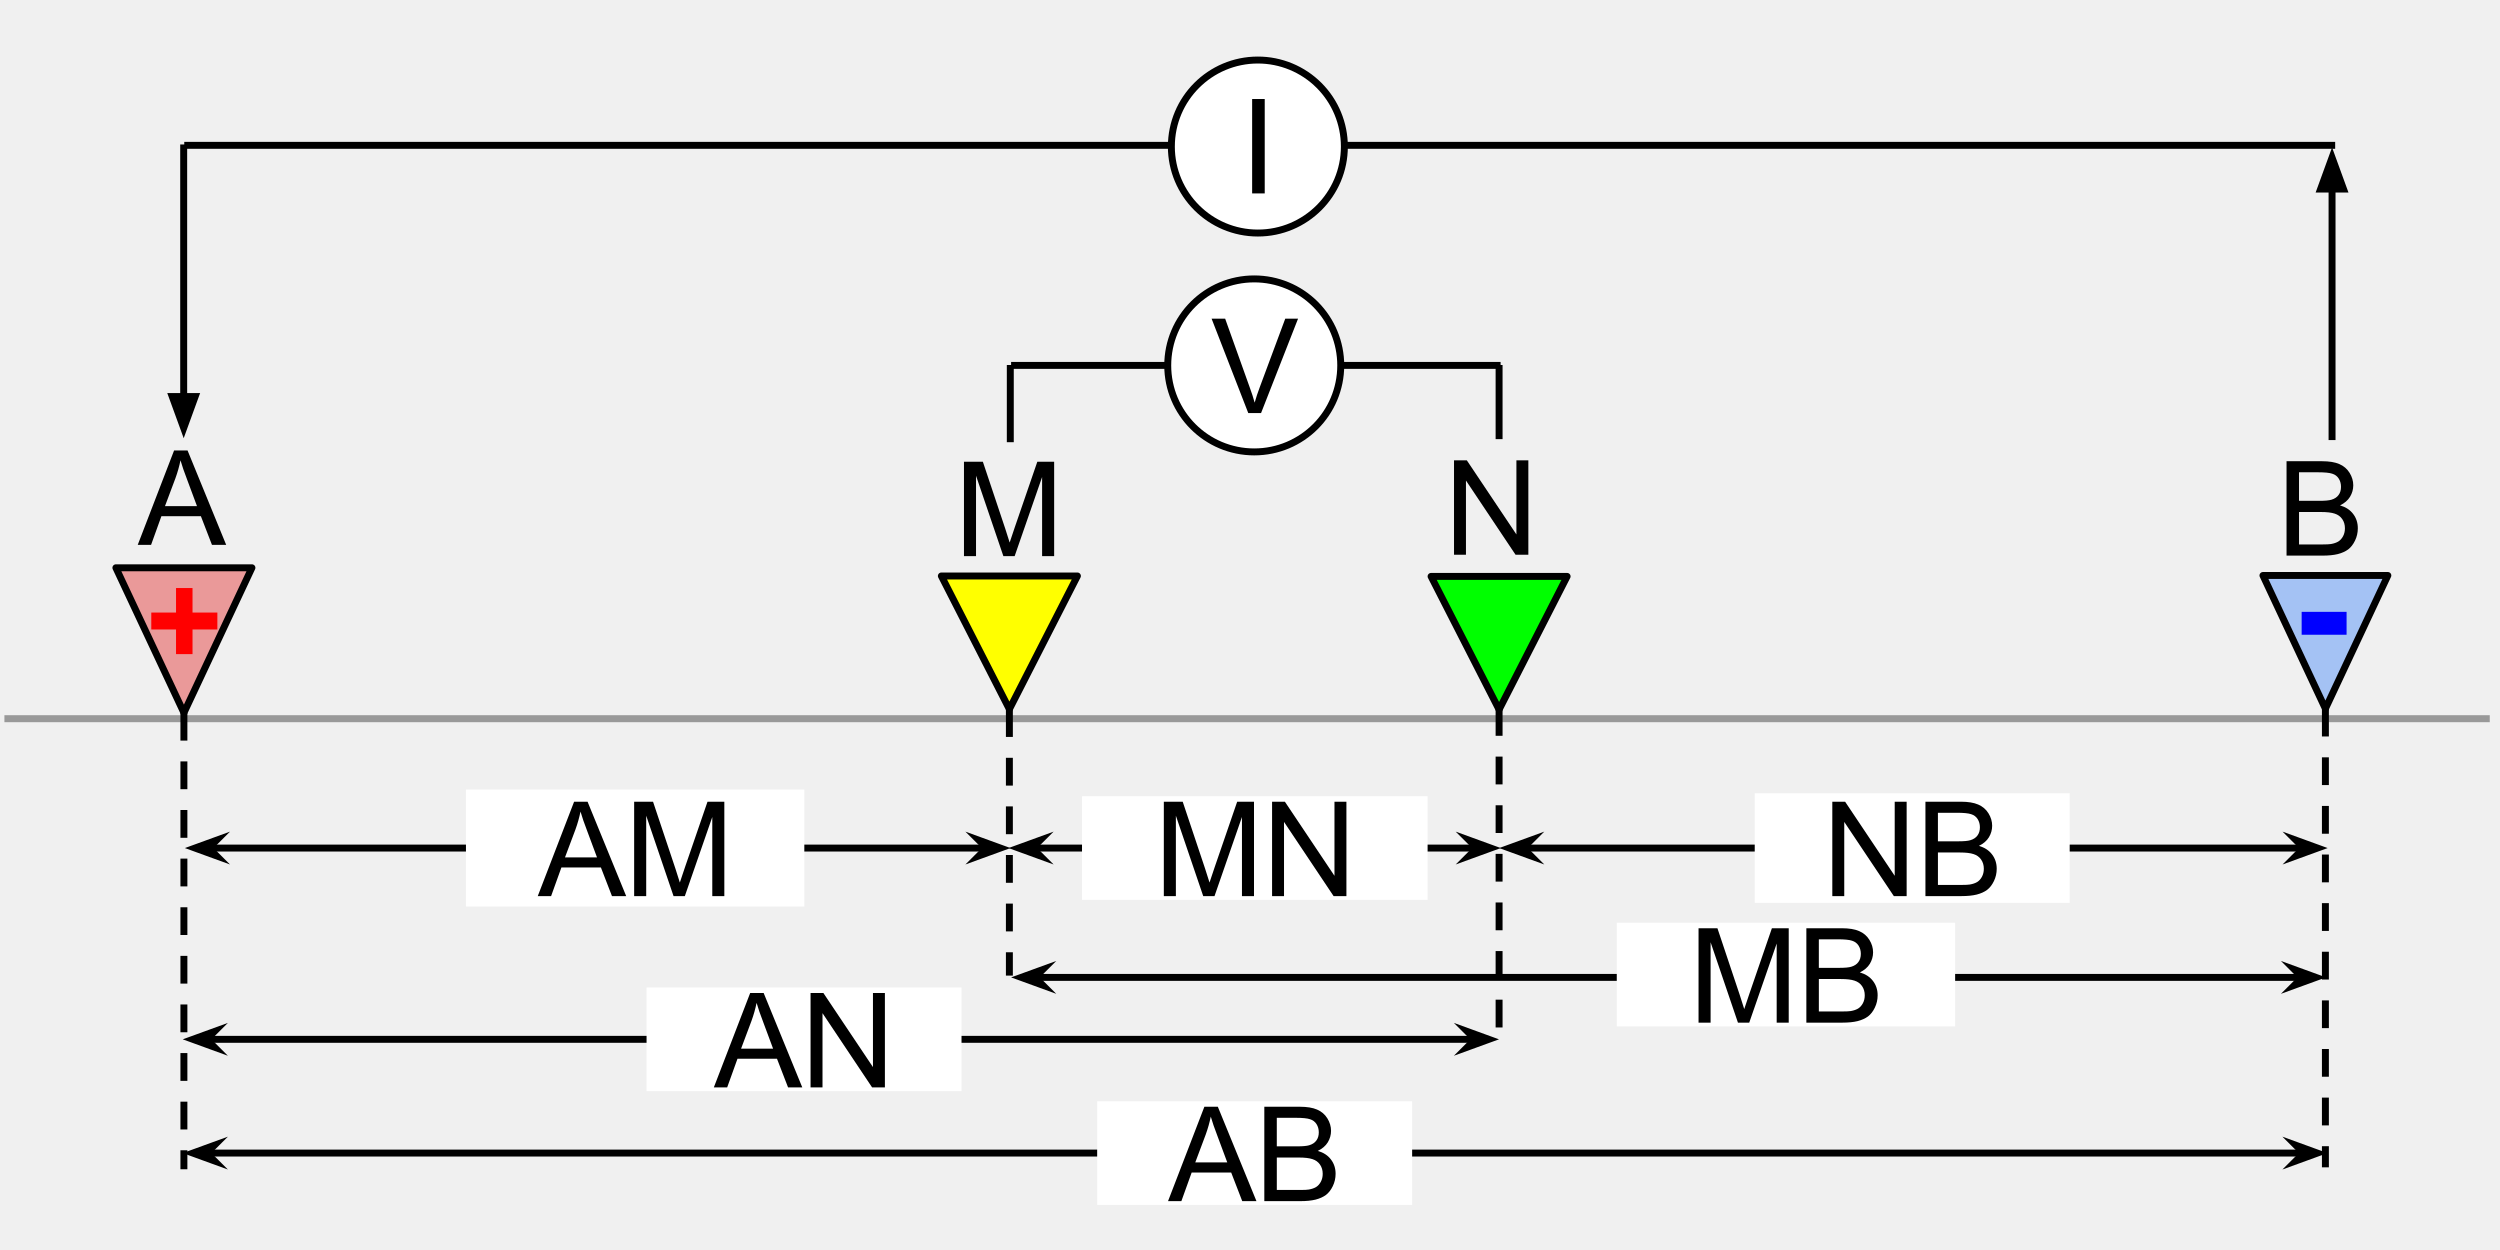
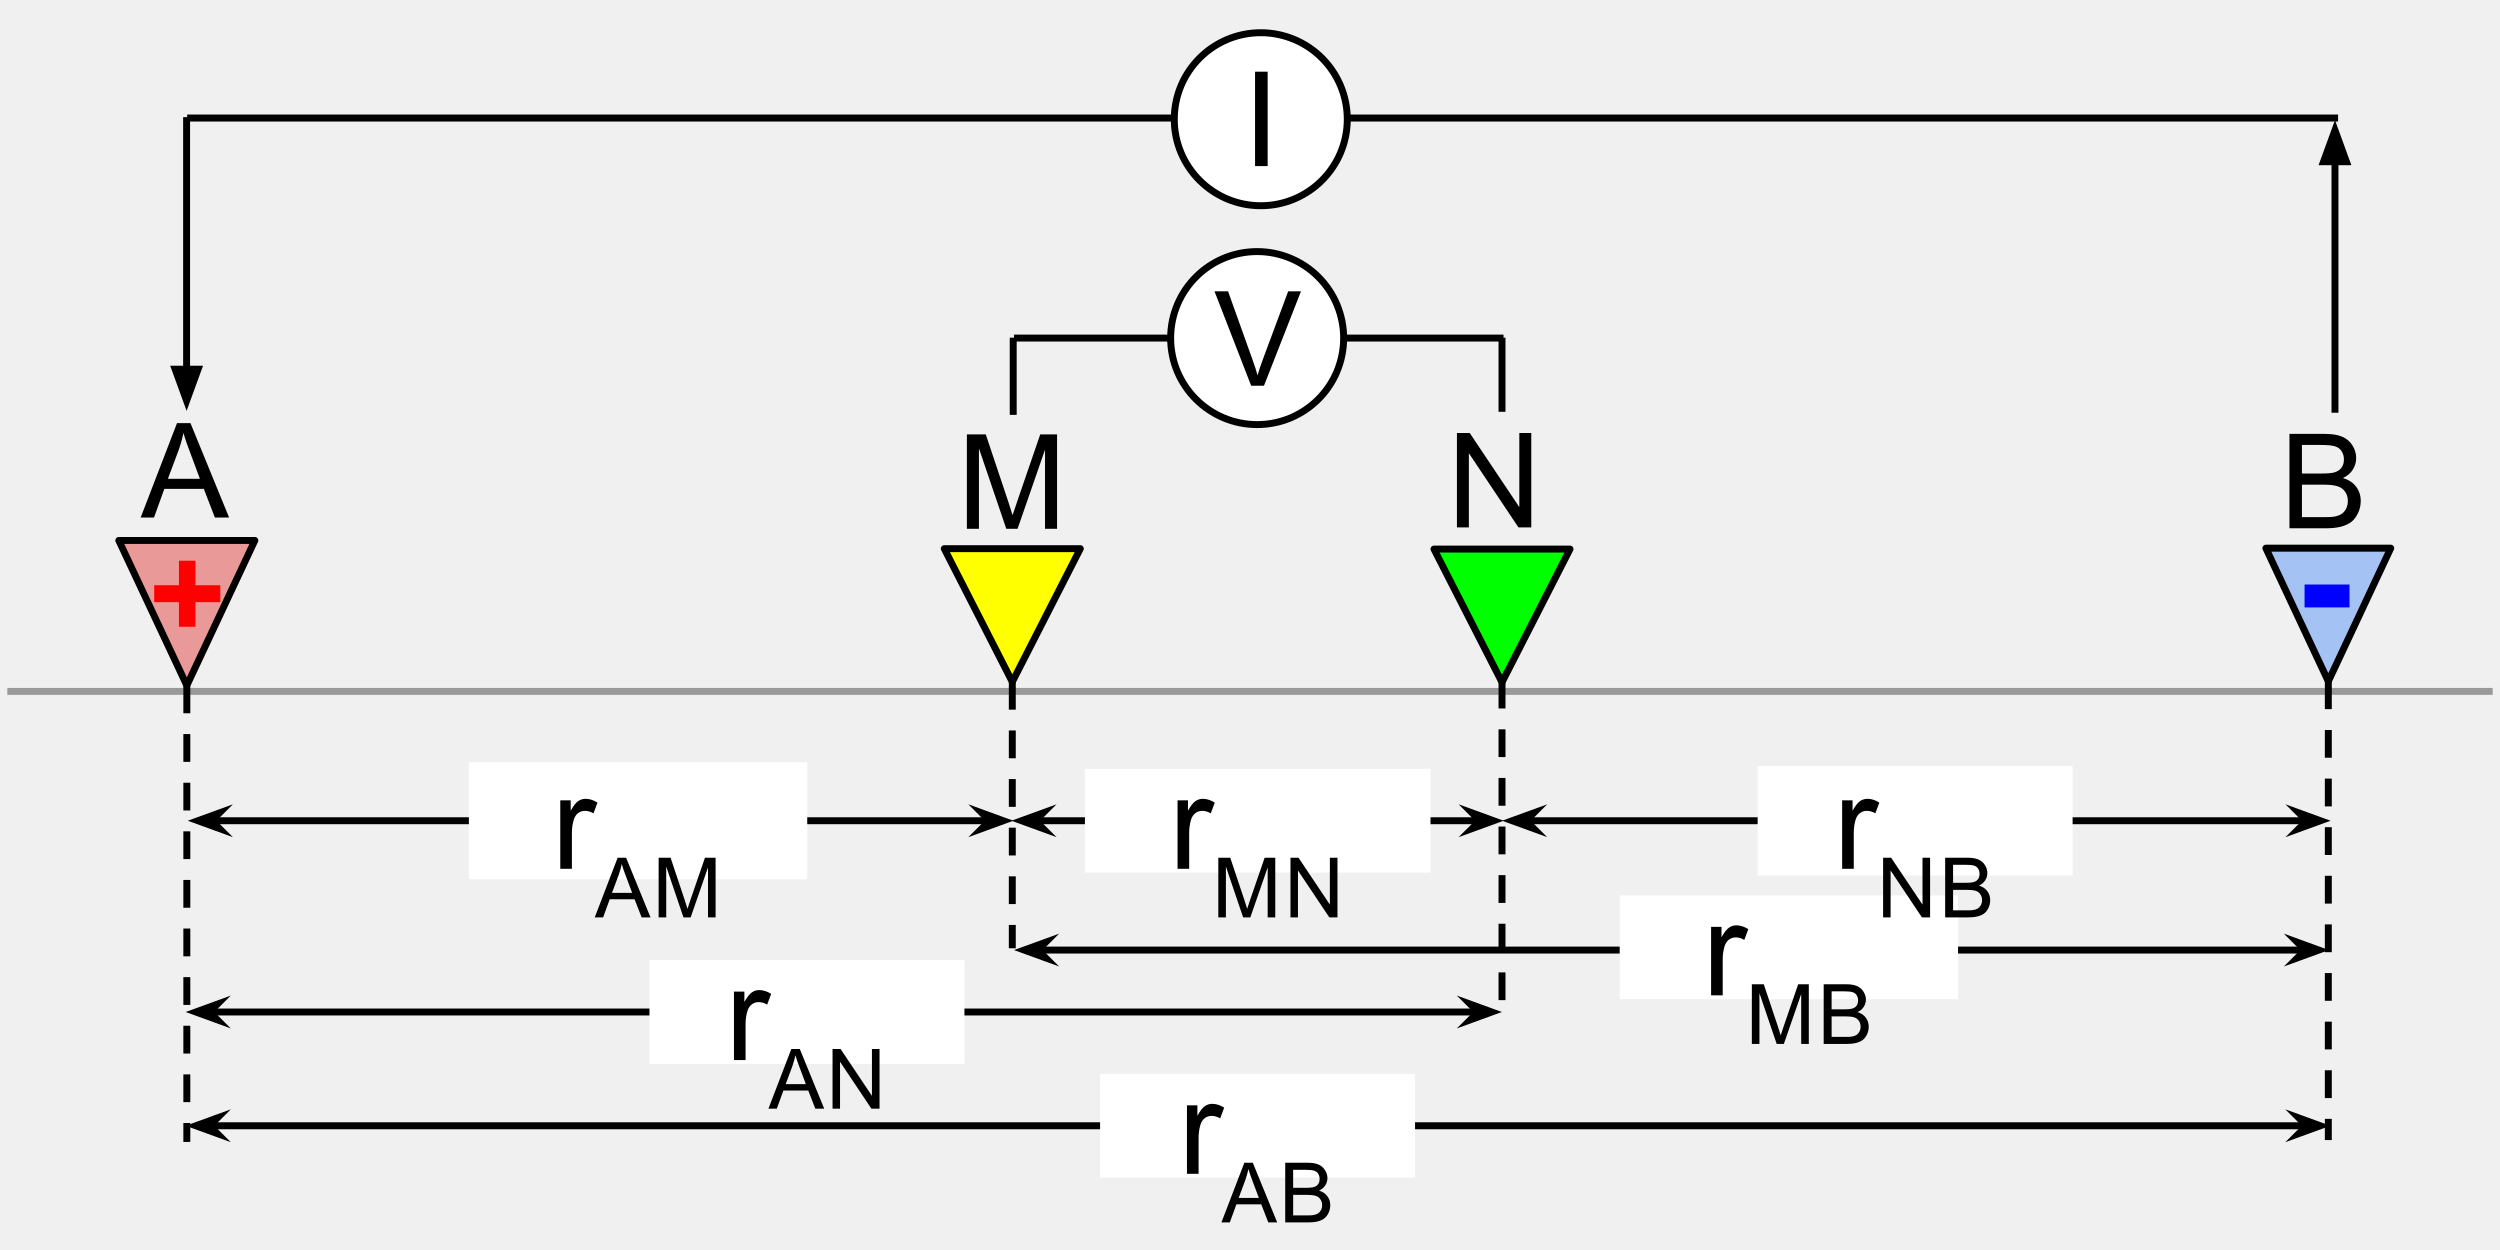
<svg xmlns="http://www.w3.org/2000/svg" version="1.1" viewBox="0.0 0.0 360.0 180.0" fill="none" stroke="none" stroke-linecap="square" stroke-miterlimit="10">
  <clipPath id="p.0">
    <path d="m0 0l360.0 0l0 180.0l-360.0 0l0 -180.0z" clip-rule="nonzero" />
  </clipPath>
  <g clip-path="url(#p.0)">
    <path fill="#000000" fill-opacity="0.0" d="m0 0l360.0 0l0 180.0l-360.0 0z" fill-rule="nonzero" />
-     <path fill="#ffff00" d="m135.556 82.942l9.795 19.181l9.795 -19.181z" fill-rule="nonzero" />
-     <path stroke="#000000" stroke-width="1.0" stroke-linejoin="round" stroke-linecap="butt" d="m135.556 82.942l9.795 19.181l9.795 -19.181z" fill-rule="nonzero" />
-     <path fill="#00ff00" d="m206.074 83.003l9.795 19.181l9.795 -19.181z" fill-rule="nonzero" />
-     <path stroke="#000000" stroke-width="1.0" stroke-linejoin="round" stroke-linecap="butt" d="m206.074 83.003l9.795 19.181l9.795 -19.181z" fill-rule="nonzero" />
-     <path fill="#ea9999" d="m16.688 81.761l9.795 20.882l9.795 -20.882z" fill-rule="nonzero" />
-     <path stroke="#000000" stroke-width="1.0" stroke-linejoin="round" stroke-linecap="butt" d="m16.688 81.761l9.795 20.882l9.795 -20.882z" fill-rule="nonzero" />
-     <path fill="#a4c2f4" d="m325.866 82.871l8.992 19.181l8.992 -19.181z" fill-rule="nonzero" />
-     <path stroke="#000000" stroke-width="1.0" stroke-linejoin="round" stroke-linecap="butt" d="m325.866 82.871l8.992 19.181l8.992 -19.181z" fill-rule="nonzero" />
-     <path fill="#000000" fill-opacity="0.0" d="m128.406 56.672l33.89 0l0 32.976l-33.89 0z" fill-rule="nonzero" />
-     <path fill="#000000" d="m138.812 80.081l0 -13.594l2.719 0l3.219 9.625q0.438 1.344 0.641 2.016q0.234 -0.75 0.734 -2.188l3.25 -9.453l2.422 0l0 13.594l-1.734 0l0 -11.391l-3.953 11.391l-1.625 0l-3.938 -11.578l0 11.578l-1.734 0z" fill-rule="nonzero" />
-     <path fill="#000000" fill-opacity="0.0" d="m10.866 56.341l33.89 0l0 30.394l-33.89 0z" fill-rule="nonzero" />
-     <path fill="#000000" d="m19.835 78.458l5.234 -13.594l1.938 0l5.562 13.594l-2.047 0l-1.594 -4.125l-5.688 0l-1.484 4.125l-1.922 0zm3.922 -5.578l4.609 0l-1.406 -3.781q-0.656 -1.703 -0.969 -2.812q-0.266 1.312 -0.734 2.594l-1.5 4.0z" fill-rule="nonzero" />
-     <path fill="#000000" fill-opacity="0.0" d="m198.925 56.473l33.89 0l0 32.976l-33.89 0z" fill-rule="nonzero" />
-     <path fill="#000000" d="m209.378 79.881l0 -13.594l1.844 0l7.141 10.672l0 -10.672l1.719 0l0 13.594l-1.844 0l-7.141 -10.688l0 10.688l-1.719 0z" fill-rule="nonzero" />
-     <path fill="#000000" fill-opacity="0.0" d="m318.871 56.601l33.89 0l0 32.976l-33.89 0z" fill-rule="nonzero" />
-     <path fill="#000000" d="m329.262 80.01l0 -13.594l5.109 0q1.547 0 2.484 0.406q0.953 0.406 1.484 1.266q0.531 0.859 0.531 1.797q0 0.875 -0.469 1.656q-0.469 0.766 -1.438 1.234q1.234 0.359 1.891 1.234q0.672 0.875 0.672 2.062q0 0.953 -0.406 1.781q-0.391 0.812 -0.984 1.266q-0.594 0.438 -1.5 0.672q-0.891 0.219 -2.188 0.219l-5.188 0zm1.797 -7.891l2.938 0q1.203 0 1.719 -0.156q0.688 -0.203 1.031 -0.672q0.359 -0.469 0.359 -1.188q0 -0.672 -0.328 -1.188q-0.328 -0.516 -0.938 -0.703q-0.594 -0.203 -2.062 -0.203l-2.719 0l0 4.109zm0 6.281l3.391 0q0.875 0 1.219 -0.062q0.625 -0.109 1.047 -0.359q0.422 -0.266 0.688 -0.766q0.266 -0.5 0.266 -1.141q0 -0.766 -0.391 -1.328q-0.391 -0.562 -1.078 -0.781q-0.688 -0.234 -1.984 -0.234l-3.156 0l0 4.672z" fill-rule="nonzero" />
-     <path fill="#000000" fill-opacity="0.0" d="m145.598 52.619l70.488 0" fill-rule="nonzero" />
-     <path stroke="#000000" stroke-width="1.0" stroke-linejoin="round" stroke-linecap="butt" d="m145.598 52.619l70.488 0" fill-rule="nonzero" />
-     <path fill="#000000" fill-opacity="0.0" d="m145.351 56.672l0 0" fill-rule="nonzero" />
-     <path stroke="#000000" stroke-width="1.0" stroke-linejoin="round" stroke-linecap="butt" d="m145.351 56.672l0 0" fill-rule="nonzero" />
-     <path fill="#000000" fill-opacity="0.0" d="m145.482 63.677l0 -11.118" fill-rule="nonzero" />
-     <path stroke="#000000" stroke-width="1.0" stroke-linejoin="round" stroke-linecap="butt" d="m145.482 63.677l0 -11.118" fill-rule="nonzero" />
-     <path fill="#000000" fill-opacity="0.0" d="m215.869 63.236l0 -10.677" fill-rule="nonzero" />
-     <path stroke="#000000" stroke-width="1.0" stroke-linejoin="round" stroke-linecap="butt" d="m215.869 63.236l0 -10.677" fill-rule="nonzero" />
-     <path fill="#000000" fill-opacity="0.0" d="m26.533 20.932l309.732 0" fill-rule="nonzero" />
-     <path stroke="#000000" stroke-width="1.0" stroke-linejoin="round" stroke-linecap="butt" d="m26.533 20.932l309.732 0" fill-rule="nonzero" />
-     <path fill="#000000" fill-opacity="0.0" d="m27.811 56.341l0 0" fill-rule="nonzero" />
-     <path stroke="#000000" stroke-width="1.0" stroke-linejoin="round" stroke-linecap="butt" d="m27.811 56.341l0 0" fill-rule="nonzero" />
-     <path fill="#000000" fill-opacity="0.0" d="m26.451 20.803l0 42.299" fill-rule="nonzero" />
-     <path stroke="#000000" stroke-width="1.0" stroke-linejoin="round" stroke-linecap="butt" d="m26.451 20.803l0 36.299" fill-rule="evenodd" />
-     <path fill="#000000" stroke="#000000" stroke-width="1.0" stroke-linecap="butt" d="m24.8 57.102l1.652 4.538l1.652 -4.538z" fill-rule="evenodd" />
-     <path fill="#000000" fill-opacity="0.0" d="m335.816 21.226l0 42.142" fill-rule="nonzero" />
-     <path stroke="#000000" stroke-width="1.0" stroke-linejoin="round" stroke-linecap="butt" d="m335.816 27.226l0 36.142" fill-rule="evenodd" />
-     <path fill="#000000" stroke="#000000" stroke-width="1.0" stroke-linecap="butt" d="m337.468 27.226l-1.652 -4.538l-1.652 4.538z" fill-rule="evenodd" />
-     <path fill="#000000" fill-opacity="0.0" d="m43.396 81.761l-33.89 0l0 14.929l33.89 0z" fill-rule="nonzero" />
-     <path fill="#ff0000" d="m25.348 94.193l0 -3.547l-3.562 0l0 -2.438l3.562 0l0 -3.531l2.375 0l0 3.531l3.578 0l0 2.438l-3.578 0l0 3.547l-2.375 0z" fill-rule="nonzero" />
-     <path fill="#000000" fill-opacity="0.0" d="m348.638 79.976l-27.559 0l0 14.929l27.559 0z" fill-rule="nonzero" />
-     <path fill="#0000ff" d="m331.438 91.403l0 -3.297l6.469 0l0 3.297l-6.469 0z" fill-rule="nonzero" />
-     <path fill="#ffffff" d="m168.154 52.619l0 0c0 -6.88 5.577 -12.457 12.457 -12.457l0 0c3.304 0 6.472 1.312 8.808 3.648c2.336 2.336 3.648 5.504 3.648 8.808l0 0c0 6.88 -5.577 12.457 -12.457 12.457l0 0c-6.88 0 -12.457 -5.577 -12.457 -12.457z" fill-rule="nonzero" />
-     <path stroke="#000000" stroke-width="1.0" stroke-linejoin="round" stroke-linecap="butt" d="m168.154 52.619l0 0c0 -6.88 5.577 -12.457 12.457 -12.457l0 0c3.304 0 6.472 1.312 8.808 3.648c2.336 2.336 3.648 5.504 3.648 8.808l0 0c0 6.88 -5.577 12.457 -12.457 12.457l0 0c-6.88 0 -12.457 -5.577 -12.457 -12.457z" fill-rule="nonzero" />
-     <path fill="#000000" fill-opacity="0.0" d="m164.769 45.094l31.685 0l0 14.929l-31.685 0z" fill-rule="nonzero" />
-     <path fill="#000000" d="m179.749 59.479l-5.281 -13.594l1.953 0l3.531 9.875q0.438 1.188 0.719 2.219q0.312 -1.109 0.734 -2.219l3.672 -9.875l1.844 0l-5.328 13.594l-1.844 0z" fill-rule="nonzero" />
-     <path fill="#000000" fill-opacity="0.0" d="m0.635 103.493l357.89 0" fill-rule="nonzero" />
-     <path stroke="#999999" stroke-width="1.0" stroke-linejoin="round" stroke-linecap="butt" d="m0.635 103.493l357.89 0" fill-rule="nonzero" />
-     <path fill="#000000" fill-opacity="0.0" d="m145.351 102.123l0 38.362" fill-rule="nonzero" />
-     <path stroke="#000000" stroke-width="1.0" stroke-linejoin="round" stroke-linecap="butt" stroke-dasharray="4.0,3.0" d="m145.351 102.123l0 38.362" fill-rule="nonzero" />
-     <path fill="#000000" fill-opacity="0.0" d="m334.858 102.053l0 66.047" fill-rule="nonzero" />
-     <path stroke="#000000" stroke-width="1.0" stroke-linejoin="round" stroke-linecap="butt" stroke-dasharray="4.0,3.0" d="m334.858 102.053l0 66.047" fill-rule="nonzero" />
-     <path fill="#000000" fill-opacity="0.0" d="m334.953 140.744l-189.354 0" fill-rule="nonzero" />
-     <path stroke="#000000" stroke-width="1.0" stroke-linejoin="round" stroke-linecap="butt" d="m331.526 140.744l-182.5 0" fill-rule="evenodd" />
-     <path fill="#000000" stroke="#000000" stroke-width="1.0" stroke-linecap="butt" d="m331.526 140.744l-1.125 1.125l3.09 -1.125l-3.09 -1.125z" fill-rule="evenodd" />
-     <path fill="#000000" stroke="#000000" stroke-width="1.0" stroke-linecap="butt" d="m149.026 140.744l1.125 -1.125l-3.09 1.125l3.09 1.125z" fill-rule="evenodd" />
-     <path fill="#ffffff" d="m232.815 132.877l48.724 0l0 14.929l-48.724 0z" fill-rule="nonzero" />
-     <path fill="#000000" d="m244.591 147.261l0 -13.594l2.719 0l3.219 9.625q0.438 1.344 0.641 2.016q0.234 -0.75 0.734 -2.188l3.25 -9.453l2.422 0l0 13.594l-1.734 0l0 -11.391l-3.953 11.391l-1.625 0l-3.938 -11.578l0 11.578l-1.734 0zm15.525 0l0 -13.594l5.109 0q1.547 0 2.484 0.406q0.953 0.406 1.484 1.266q0.531 0.859 0.531 1.797q0 0.875 -0.469 1.656q-0.469 0.766 -1.438 1.234q1.234 0.359 1.891 1.234q0.672 0.875 0.672 2.062q0 0.953 -0.406 1.781q-0.391 0.812 -0.984 1.266q-0.594 0.438 -1.5 0.672q-0.891 0.219 -2.188 0.219l-5.188 0zm1.797 -7.891l2.938 0q1.203 0 1.719 -0.156q0.688 -0.203 1.031 -0.672q0.359 -0.469 0.359 -1.188q0 -0.672 -0.328 -1.188q-0.328 -0.516 -0.938 -0.703q-0.594 -0.203 -2.062 -0.203l-2.719 0l0 4.109zm0 6.281l3.391 0q0.875 0 1.219 -0.062q0.625 -0.109 1.047 -0.359q0.422 -0.266 0.688 -0.766q0.266 -0.5 0.266 -1.141q0 -0.766 -0.391 -1.328q-0.391 -0.562 -1.078 -0.781q-0.688 -0.234 -1.984 -0.234l-3.156 0l0 4.672z" fill-rule="nonzero" />
-     <path fill="#000000" fill-opacity="0.0" d="m145.517 122.12l-118.898 0" fill-rule="nonzero" />
-     <path stroke="#000000" stroke-width="1.0" stroke-linejoin="round" stroke-linecap="butt" d="m142.09 122.12l-112.043 0" fill-rule="evenodd" />
-     <path fill="#000000" stroke="#000000" stroke-width="1.0" stroke-linecap="butt" d="m142.09 122.12l-1.125 1.125l3.09 -1.125l-3.09 -1.125z" fill-rule="evenodd" />
-     <path fill="#000000" stroke="#000000" stroke-width="1.0" stroke-linecap="butt" d="m30.047 122.12l1.125 -1.125l-3.09 1.125l3.09 1.125z" fill-rule="evenodd" />
-     <path fill="#ffffff" d="m67.098 113.695l48.724 0l0 16.85l-48.724 0z" fill-rule="nonzero" />
-     <path fill="#000000" d="m77.437 129.04l5.234 -13.594l1.938 0l5.562 13.594l-2.047 0l-1.594 -4.125l-5.688 0l-1.484 4.125l-1.922 0zm3.922 -5.578l4.609 0l-1.406 -3.781q-0.656 -1.703 -0.969 -2.812q-0.266 1.312 -0.734 2.594l-1.5 4.0zm9.959 5.578l0 -13.594l2.719 0l3.219 9.625q0.438 1.344 0.641 2.016q0.234 -0.75 0.734 -2.188l3.25 -9.453l2.422 0l0 13.594l-1.734 0l0 -11.391l-3.953 11.391l-1.625 0l-3.938 -11.578l0 11.578l-1.734 0z" fill-rule="nonzero" />
-     <path fill="#000000" fill-opacity="0.0" d="m26.483 102.643l0 65.732" fill-rule="nonzero" />
-     <path stroke="#000000" stroke-width="1.0" stroke-linejoin="round" stroke-linecap="butt" stroke-dasharray="4.0,3.0" d="m26.483 102.643l0 65.732" fill-rule="nonzero" />
-     <path fill="#000000" fill-opacity="0.0" d="m335.165 166.045l-308.85 0" fill-rule="nonzero" />
-     <path stroke="#000000" stroke-width="1.0" stroke-linejoin="round" stroke-linecap="butt" d="m331.738 166.045l-301.996 0" fill-rule="evenodd" />
-     <path fill="#000000" stroke="#000000" stroke-width="1.0" stroke-linecap="butt" d="m331.738 166.045l-1.125 1.125l3.09 -1.125l-3.09 -1.125z" fill-rule="evenodd" />
-     <path fill="#000000" stroke="#000000" stroke-width="1.0" stroke-linecap="butt" d="m29.742 166.045l1.125 -1.125l-3.09 1.125l3.09 1.125z" fill-rule="evenodd" />
-     <path fill="#000000" fill-opacity="0.0" d="m335.186 122.12l-119.307 0" fill-rule="nonzero" />
-     <path stroke="#000000" stroke-width="1.0" stroke-linejoin="round" stroke-linecap="butt" d="m331.759 122.12l-112.453 0" fill-rule="evenodd" />
-     <path fill="#000000" stroke="#000000" stroke-width="1.0" stroke-linecap="butt" d="m331.759 122.12l-1.125 1.125l3.09 -1.125l-3.09 -1.125z" fill-rule="evenodd" />
-     <path fill="#000000" stroke="#000000" stroke-width="1.0" stroke-linecap="butt" d="m219.306 122.12l1.125 -1.125l-3.09 1.125l3.09 1.125z" fill-rule="evenodd" />
-     <path fill="#ffffff" d="m157.993 158.58l45.354 0l0 14.929l-45.354 0z" fill-rule="nonzero" />
-     <path fill="#000000" d="m168.196 172.965l5.234 -13.594l1.938 0l5.562 13.594l-2.047 0l-1.594 -4.125l-5.688 0l-1.484 4.125l-1.922 0zm3.922 -5.578l4.609 0l-1.406 -3.781q-0.656 -1.703 -0.969 -2.812q-0.266 1.312 -0.734 2.594l-1.5 4.0zm9.944 5.578l0 -13.594l5.109 0q1.547 0 2.484 0.406q0.953 0.406 1.484 1.266q0.531 0.859 0.531 1.797q0 0.875 -0.469 1.656q-0.469 0.766 -1.438 1.234q1.234 0.359 1.891 1.234q0.672 0.875 0.672 2.062q0 0.953 -0.406 1.781q-0.391 0.812 -0.984 1.266q-0.594 0.438 -1.5 0.672q-0.891 0.219 -2.188 0.219l-5.188 0zm1.797 -7.891l2.938 0q1.203 0 1.719 -0.156q0.688 -0.203 1.031 -0.672q0.359 -0.469 0.359 -1.188q0 -0.672 -0.328 -1.188q-0.328 -0.516 -0.938 -0.703q-0.594 -0.203 -2.062 -0.203l-2.719 0l0 4.109zm0 6.281l3.391 0q0.875 0 1.219 -0.062q0.625 -0.109 1.047 -0.359q0.422 -0.266 0.688 -0.766q0.266 -0.5 0.266 -1.141q0 -0.766 -0.391 -1.328q-0.391 -0.562 -1.078 -0.781q-0.688 -0.234 -1.984 -0.234l-3.156 0l0 4.672z" fill-rule="nonzero" />
-     <path fill="#ffffff" d="m252.681 114.23l45.354 0l0 15.78l-45.354 0z" fill-rule="nonzero" />
-     <path fill="#000000" d="m263.853 129.04l0 -13.594l1.844 0l7.141 10.672l0 -10.672l1.719 0l0 13.594l-1.844 0l-7.141 -10.687l0 10.687l-1.719 0zm13.41 0l0 -13.594l5.109 0q1.547 0 2.484 0.406q0.953 0.406 1.484 1.266q0.531 0.859 0.531 1.797q0 0.875 -0.469 1.656q-0.469 0.766 -1.438 1.234q1.234 0.359 1.891 1.234q0.672 0.875 0.672 2.062q0 0.953 -0.406 1.781q-0.391 0.812 -0.984 1.266q-0.594 0.438 -1.5 0.672q-0.891 0.219 -2.188 0.219l-5.188 0zm1.797 -7.891l2.938 0q1.203 0 1.719 -0.156q0.688 -0.203 1.031 -0.672q0.359 -0.469 0.359 -1.188q0 -0.672 -0.328 -1.188q-0.328 -0.516 -0.938 -0.703q-0.594 -0.203 -2.062 -0.203l-2.719 0l0 4.109zm0 6.281l3.391 0q0.875 0 1.219 -0.062q0.625 -0.109 1.047 -0.359q0.422 -0.266 0.688 -0.766q0.266 -0.5 0.266 -1.141q0 -0.766 -0.391 -1.328q-0.391 -0.562 -1.078 -0.781q-0.688 -0.234 -1.984 -0.234l-3.156 0l0 4.672z" fill-rule="nonzero" />
-     <path fill="#ffffff" d="m168.677 21.102l0 0c0 -6.88 5.577 -12.457 12.457 -12.457l0 0c3.304 0 6.472 1.312 8.808 3.648c2.336 2.336 3.648 5.504 3.648 8.808l0 0c0 6.88 -5.577 12.457 -12.457 12.457l0 0c-6.88 0 -12.457 -5.577 -12.457 -12.457z" fill-rule="nonzero" />
-     <path stroke="#000000" stroke-width="1.0" stroke-linejoin="round" stroke-linecap="butt" d="m168.677 21.102l0 0c0 -6.88 5.577 -12.457 12.457 -12.457l0 0c3.304 0 6.472 1.312 8.808 3.648c2.336 2.336 3.648 5.504 3.648 8.808l0 0c0 6.88 -5.577 12.457 -12.457 12.457l0 0c-6.88 0 -12.457 -5.577 -12.457 -12.457z" fill-rule="nonzero" />
-     <path fill="#000000" fill-opacity="0.0" d="m165.291 13.467l31.685 0l0 14.929l-31.685 0z" fill-rule="nonzero" />
-     <path fill="#000000" d="m180.308 27.852l0 -13.594l1.812 0l0 13.594l-1.812 0z" fill-rule="nonzero" />
-     <path fill="#000000" fill-opacity="0.0" d="m215.869 101.955l0 48.787" fill-rule="nonzero" />
-     <path stroke="#000000" stroke-width="1.0" stroke-linejoin="round" stroke-linecap="butt" stroke-dasharray="4.0,3.0" d="m215.869 101.955l0 48.787" fill-rule="nonzero" />
-     <path fill="#000000" fill-opacity="0.0" d="m215.858 149.663l-189.543 0" fill-rule="nonzero" />
-     <path stroke="#000000" stroke-width="1.0" stroke-linejoin="round" stroke-linecap="butt" d="m212.431 149.663l-182.689 0" fill-rule="evenodd" />
-     <path fill="#000000" stroke="#000000" stroke-width="1.0" stroke-linecap="butt" d="m212.431 149.663l-1.125 1.125l3.09 -1.125l-3.09 -1.125z" fill-rule="evenodd" />
-     <path fill="#000000" stroke="#000000" stroke-width="1.0" stroke-linecap="butt" d="m29.742 149.663l1.125 -1.125l-3.09 1.125l3.09 1.125z" fill-rule="evenodd" />
-     <path fill="#ffffff" d="m93.105 142.198l45.354 0l0 14.929l-45.354 0z" fill-rule="nonzero" />
-     <path fill="#000000" d="m102.793 156.583l5.234 -13.594l1.938 0l5.562 13.594l-2.047 0l-1.594 -4.125l-5.688 0l-1.484 4.125l-1.922 0zm3.922 -5.578l4.609 0l-1.406 -3.781q-0.656 -1.703 -0.969 -2.812q-0.266 1.312 -0.734 2.594l-1.5 4.0zm10.006 5.578l0 -13.594l1.844 0l7.141 10.672l0 -10.672l1.719 0l0 13.594l-1.844 0l-7.141 -10.688l0 10.688l-1.719 0z" fill-rule="nonzero" />
-     <path fill="#000000" fill-opacity="0.0" d="m216.118 122.12l-70.898 0" fill-rule="nonzero" />
-     <path stroke="#000000" stroke-width="1.0" stroke-linejoin="round" stroke-linecap="butt" d="m212.691 122.12l-64.043 0" fill-rule="evenodd" />
-     <path fill="#000000" stroke="#000000" stroke-width="1.0" stroke-linecap="butt" d="m212.691 122.12l-1.125 1.125l3.09 -1.125l-3.09 -1.125z" fill-rule="evenodd" />
-     <path fill="#000000" stroke="#000000" stroke-width="1.0" stroke-linecap="butt" d="m148.648 122.12l1.125 -1.125l-3.09 1.125l3.09 1.125z" fill-rule="evenodd" />
-     <path fill="#ffffff" d="m155.81 114.656l49.764 0l0 14.929l-49.764 0z" fill-rule="nonzero" />
-     <path fill="#000000" d="m167.591 129.04l0 -13.594l2.719 0l3.219 9.625q0.438 1.344 0.641 2.016q0.234 -0.75 0.734 -2.188l3.25 -9.453l2.422 0l0 13.594l-1.734 0l0 -11.391l-3.953 11.391l-1.625 0l-3.938 -11.578l0 11.578l-1.734 0zm15.588 0l0 -13.594l1.844 0l7.141 10.672l0 -10.672l1.719 0l0 13.594l-1.844 0l-7.141 -10.687l0 10.687l-1.719 0z" fill-rule="nonzero" />
+     <path fill="#ffff00" d="m135.976 79.008l9.795 19.181l9.795 -19.181z" fill-rule="nonzero" />
+     <path stroke="#000000" stroke-width="1.0" stroke-linejoin="round" stroke-linecap="butt" d="m135.976 79.008l9.795 19.181l9.795 -19.181z" fill-rule="nonzero" />
+     <path fill="#00ff00" d="m206.493 79.068l9.795 19.181l9.795 -19.181z" fill-rule="nonzero" />
+     <path stroke="#000000" stroke-width="1.0" stroke-linejoin="round" stroke-linecap="butt" d="m206.493 79.068l9.795 19.181l9.795 -19.181z" fill-rule="nonzero" />
+     <path fill="#ea9999" d="m17.108 77.827l9.795 20.882l9.795 -20.882z" fill-rule="nonzero" />
+     <path stroke="#000000" stroke-width="1.0" stroke-linejoin="round" stroke-linecap="butt" d="m17.108 77.827l9.795 20.882l9.795 -20.882z" fill-rule="nonzero" />
+     <path fill="#a4c2f4" d="m326.286 78.937l8.992 19.181l8.992 -19.181z" fill-rule="nonzero" />
+     <path stroke="#000000" stroke-width="1.0" stroke-linejoin="round" stroke-linecap="butt" d="m326.286 78.937l8.992 19.181l8.992 -19.181z" fill-rule="nonzero" />
+     <path fill="#000000" fill-opacity="0.0" d="m128.826 52.738l33.89 0l0 32.976l-33.89 0z" fill-rule="nonzero" />
+     <path fill="#000000" d="m139.232 76.146l0 -13.594l2.719 0l3.219 9.625q0.438 1.344 0.641 2.016q0.234 -0.75 0.734 -2.188l3.25 -9.453l2.422 0l0 13.594l-1.734 0l0 -11.391l-3.953 11.391l-1.625 0l-3.938 -11.578l0 11.578l-1.734 0z" fill-rule="nonzero" />
+     <path fill="#000000" fill-opacity="0.0" d="m11.286 52.407l33.89 0l0 30.394l-33.89 0z" fill-rule="nonzero" />
+     <path fill="#000000" d="m20.255 74.524l5.234 -13.594l1.938 0l5.563 13.594l-2.047 0l-1.594 -4.125l-5.688 0l-1.484 4.125l-1.922 0zm3.922 -5.578l4.609 0l-1.406 -3.781q-0.656 -1.703 -0.969 -2.812q-0.266 1.312 -0.734 2.594l-1.5 4.0z" fill-rule="nonzero" />
+     <path fill="#000000" fill-opacity="0.0" d="m199.345 52.538l33.89 0l0 32.976l-33.89 0z" fill-rule="nonzero" />
+     <path fill="#000000" d="m209.798 75.947l0 -13.594l1.844 0l7.141 10.672l0 -10.672l1.719 0l0 13.594l-1.844 0l-7.141 -10.688l0 10.688l-1.719 0z" fill-rule="nonzero" />
+     <path fill="#000000" fill-opacity="0.0" d="m319.291 52.667l33.89 0l0 32.976l-33.89 0z" fill-rule="nonzero" />
+     <path fill="#000000" d="m329.682 76.075l0 -13.594l5.109 0q1.547 0 2.484 0.406q0.953 0.406 1.484 1.266q0.531 0.859 0.531 1.797q0 0.875 -0.469 1.656q-0.469 0.766 -1.438 1.234q1.234 0.359 1.891 1.234q0.672 0.875 0.672 2.062q0 0.953 -0.406 1.781q-0.391 0.812 -0.984 1.266q-0.594 0.438 -1.5 0.672q-0.891 0.219 -2.188 0.219l-5.188 0zm1.797 -7.891l2.938 0q1.203 0 1.719 -0.156q0.688 -0.203 1.031 -0.672q0.359 -0.469 0.359 -1.188q0 -0.672 -0.328 -1.188q-0.328 -0.516 -0.938 -0.703q-0.594 -0.203 -2.062 -0.203l-2.719 0l0 4.109zm0 6.281l3.391 0q0.875 0 1.219 -0.062q0.625 -0.109 1.047 -0.359q0.422 -0.266 0.688 -0.766q0.266 -0.5 0.266 -1.141q0 -0.766 -0.391 -1.328q-0.391 -0.562 -1.078 -0.781q-0.688 -0.234 -1.984 -0.234l-3.156 0l0 4.672z" fill-rule="nonzero" />
+     <path fill="#000000" fill-opacity="0.0" d="m146.018 48.685l70.488 0" fill-rule="nonzero" />
+     <path stroke="#000000" stroke-width="1.0" stroke-linejoin="round" stroke-linecap="butt" d="m146.018 48.685l70.488 0" fill-rule="nonzero" />
+     <path fill="#000000" fill-opacity="0.0" d="m145.771 52.738l0 0" fill-rule="nonzero" />
+     <path stroke="#000000" stroke-width="1.0" stroke-linejoin="round" stroke-linecap="butt" d="m145.771 52.738l0 0" fill-rule="nonzero" />
+     <path fill="#000000" fill-opacity="0.0" d="m145.902 59.743l0 -11.118" fill-rule="nonzero" />
+     <path stroke="#000000" stroke-width="1.0" stroke-linejoin="round" stroke-linecap="butt" d="m145.902 59.743l0 -11.118" fill-rule="nonzero" />
+     <path fill="#000000" fill-opacity="0.0" d="m216.289 59.302l0 -10.677" fill-rule="nonzero" />
+     <path stroke="#000000" stroke-width="1.0" stroke-linejoin="round" stroke-linecap="butt" d="m216.289 59.302l0 -10.677" fill-rule="nonzero" />
+     <path fill="#000000" fill-opacity="0.0" d="m26.953 16.997l309.732 0" fill-rule="nonzero" />
+     <path stroke="#000000" stroke-width="1.0" stroke-linejoin="round" stroke-linecap="butt" d="m26.953 16.997l309.732 0" fill-rule="nonzero" />
+     <path fill="#000000" fill-opacity="0.0" d="m28.231 52.407l0 0" fill-rule="nonzero" />
+     <path stroke="#000000" stroke-width="1.0" stroke-linejoin="round" stroke-linecap="butt" d="m28.231 52.407l0 0" fill-rule="nonzero" />
+     <path fill="#000000" fill-opacity="0.0" d="m26.871 16.869l0 42.299" fill-rule="nonzero" />
+     <path stroke="#000000" stroke-width="1.0" stroke-linejoin="round" stroke-linecap="butt" d="m26.871 16.869l0 36.299" fill-rule="evenodd" />
+     <path fill="#000000" stroke="#000000" stroke-width="1.0" stroke-linecap="butt" d="m25.22 53.168l1.652 4.538l1.652 -4.538z" fill-rule="evenodd" />
+     <path fill="#000000" fill-opacity="0.0" d="m336.236 17.291l0 42.142" fill-rule="nonzero" />
+     <path stroke="#000000" stroke-width="1.0" stroke-linejoin="round" stroke-linecap="butt" d="m336.236 23.291l0 36.142" fill-rule="evenodd" />
+     <path fill="#000000" stroke="#000000" stroke-width="1.0" stroke-linecap="butt" d="m337.888 23.291l-1.652 -4.538l-1.652 4.538z" fill-rule="evenodd" />
+     <path fill="#000000" fill-opacity="0.0" d="m43.816 77.827l-33.89 0l0 14.929l33.89 0z" fill-rule="nonzero" />
+     <path fill="#ff0000" d="m25.768 90.258l0 -3.547l-3.562 0l0 -2.438l3.562 0l0 -3.531l2.375 0l0 3.531l3.578 0l0 2.438l-3.578 0l0 3.547l-2.375 0z" fill-rule="nonzero" />
+     <path fill="#000000" fill-opacity="0.0" d="m349.058 76.042l-27.559 0l0 14.929l27.559 0z" fill-rule="nonzero" />
+     <path fill="#0000ff" d="m331.858 87.468l0 -3.297l6.469 0l0 3.297l-6.469 0z" fill-rule="nonzero" />
+     <path fill="#ffffff" d="m168.573 48.685l0 0c0 -6.88 5.577 -12.457 12.457 -12.457l0 0c3.304 0 6.472 1.312 8.808 3.648c2.336 2.336 3.648 5.504 3.648 8.808l0 0c0 6.88 -5.577 12.457 -12.457 12.457l0 0c-6.88 0 -12.457 -5.577 -12.457 -12.457z" fill-rule="nonzero" />
+     <path stroke="#000000" stroke-width="1.0" stroke-linejoin="round" stroke-linecap="butt" d="m168.573 48.685l0 0c0 -6.88 5.577 -12.457 12.457 -12.457l0 0c3.304 0 6.472 1.312 8.808 3.648c2.336 2.336 3.648 5.504 3.648 8.808l0 0c0 6.88 -5.577 12.457 -12.457 12.457l0 0c-6.88 0 -12.457 -5.577 -12.457 -12.457z" fill-rule="nonzero" />
+     <path fill="#000000" fill-opacity="0.0" d="m165.189 41.16l31.685 0l0 14.929l-31.685 0z" fill-rule="nonzero" />
+     <path fill="#000000" d="m180.169 55.545l-5.281 -13.594l1.953 0l3.531 9.875q0.438 1.188 0.719 2.219q0.312 -1.109 0.734 -2.219l3.672 -9.875l1.844 0l-5.328 13.594l-1.844 0z" fill-rule="nonzero" />
+     <path fill="#000000" fill-opacity="0.0" d="m1.055 99.559l357.89 0" fill-rule="nonzero" />
+     <path stroke="#999999" stroke-width="1.0" stroke-linejoin="round" stroke-linecap="butt" d="m1.055 99.559l357.89 0" fill-rule="nonzero" />
+     <path fill="#000000" fill-opacity="0.0" d="m145.771 98.189l0 38.362" fill-rule="nonzero" />
+     <path stroke="#000000" stroke-width="1.0" stroke-linejoin="round" stroke-linecap="butt" stroke-dasharray="4.0,3.0" d="m145.771 98.189l0 38.362" fill-rule="nonzero" />
+     <path fill="#000000" fill-opacity="0.0" d="m335.278 98.118l0 66.047" fill-rule="nonzero" />
+     <path stroke="#000000" stroke-width="1.0" stroke-linejoin="round" stroke-linecap="butt" stroke-dasharray="4.0,3.0" d="m335.278 98.118l0 66.047" fill-rule="nonzero" />
+     <path fill="#000000" fill-opacity="0.0" d="m335.373 136.81l-189.354 0" fill-rule="nonzero" />
+     <path stroke="#000000" stroke-width="1.0" stroke-linejoin="round" stroke-linecap="butt" d="m331.946 136.81l-182.5 0" fill-rule="evenodd" />
+     <path fill="#000000" stroke="#000000" stroke-width="1.0" stroke-linecap="butt" d="m331.946 136.81l-1.125 1.125l3.09 -1.125l-3.09 -1.125z" fill-rule="evenodd" />
+     <path fill="#000000" stroke="#000000" stroke-width="1.0" stroke-linecap="butt" d="m149.445 136.81l1.125 -1.125l-3.09 1.125l3.09 1.125z" fill-rule="evenodd" />
+     <path fill="#ffffff" d="m233.235 128.942l48.724 0l0 14.929l-48.724 0z" fill-rule="nonzero" />
+     <path fill="#000000" d="m246.397 143.327l0 -9.859l1.5 0l0 1.5q0.578 -1.047 1.062 -1.375q0.484 -0.344 1.078 -0.344q0.844 0 1.719 0.547l-0.578 1.547q-0.609 -0.359 -1.234 -0.359q-0.547 0 -0.984 0.328q-0.422 0.328 -0.609 0.906q-0.281 0.891 -0.281 1.953l0 5.156l-1.672 0z" fill-rule="nonzero" />
+     <path fill="#000000" d="m252.266 150.327l0 -8.594l1.719 0l2.031 6.078q0.281 0.859 0.406 1.281q0.141 -0.469 0.453 -1.375l2.062 -5.984l1.531 0l0 8.594l-1.094 0l0 -7.188l-2.5 7.188l-1.031 0l-2.484 -7.312l0 7.312l-1.094 0zm10.345 0l0 -8.594l3.234 0q0.984 0 1.578 0.266q0.594 0.266 0.922 0.812q0.344 0.531 0.344 1.125q0 0.547 -0.297 1.031q-0.297 0.484 -0.906 0.781q0.781 0.234 1.188 0.797q0.422 0.547 0.422 1.297q0 0.594 -0.25 1.125q-0.25 0.516 -0.625 0.797q-0.375 0.281 -0.953 0.422q-0.562 0.141 -1.375 0.141l-3.281 0zm1.141 -4.984l1.859 0q0.75 0 1.078 -0.094q0.438 -0.125 0.656 -0.422q0.219 -0.312 0.219 -0.766q0 -0.422 -0.203 -0.75q-0.203 -0.328 -0.594 -0.438q-0.375 -0.125 -1.297 -0.125l-1.719 0l0 2.594zm0 3.969l2.141 0q0.547 0 0.766 -0.047q0.406 -0.062 0.656 -0.219q0.266 -0.172 0.438 -0.484q0.172 -0.312 0.172 -0.719q0 -0.484 -0.25 -0.844q-0.234 -0.359 -0.672 -0.5q-0.438 -0.141 -1.266 -0.141l-1.984 0l0 2.953z" fill-rule="nonzero" />
+     <path fill="#000000" fill-opacity="0.0" d="m145.937 118.186l-118.898 0" fill-rule="nonzero" />
+     <path stroke="#000000" stroke-width="1.0" stroke-linejoin="round" stroke-linecap="butt" d="m142.51 118.186l-112.043 0" fill-rule="evenodd" />
+     <path fill="#000000" stroke="#000000" stroke-width="1.0" stroke-linecap="butt" d="m142.51 118.186l-1.125 1.125l3.09 -1.125l-3.09 -1.125z" fill-rule="evenodd" />
+     <path fill="#000000" stroke="#000000" stroke-width="1.0" stroke-linecap="butt" d="m30.466 118.186l1.125 -1.125l-3.09 1.125l3.09 1.125z" fill-rule="evenodd" />
+     <path fill="#ffffff" d="m67.518 109.76l48.724 0l0 16.85l-48.724 0z" fill-rule="nonzero" />
+     <path fill="#000000" d="m80.681 125.106l0 -9.859l1.5 0l0 1.5q0.578 -1.047 1.062 -1.375q0.484 -0.344 1.078 -0.344q0.844 0 1.719 0.547l-0.578 1.547q-0.609 -0.359 -1.234 -0.359q-0.547 0 -0.984 0.328q-0.422 0.328 -0.609 0.906q-0.281 0.891 -0.281 1.953l0 5.156l-1.672 0z" fill-rule="nonzero" />
+     <path fill="#000000" d="m85.643 132.106l3.297 -8.594l1.219 0l3.516 8.594l-1.281 0l-1.016 -2.609l-3.578 0l-0.953 2.609l-1.203 0zm2.484 -3.531l2.906 0l-0.891 -2.375q-0.422 -1.078 -0.609 -1.781q-0.172 0.828 -0.469 1.641l-0.938 2.516zm6.717 3.531l0 -8.594l1.719 0l2.031 6.078q0.281 0.859 0.406 1.281q0.141 -0.469 0.453 -1.375l2.062 -5.984l1.531 0l0 8.594l-1.094 0l0 -7.188l-2.5 7.188l-1.031 0l-2.484 -7.312l0 7.312l-1.094 0z" fill-rule="nonzero" />
+     <path fill="#000000" fill-opacity="0.0" d="m26.903 98.709l0 65.732" fill-rule="nonzero" />
+     <path stroke="#000000" stroke-width="1.0" stroke-linejoin="round" stroke-linecap="butt" stroke-dasharray="4.0,3.0" d="m26.903 98.709l0 65.732" fill-rule="nonzero" />
+     <path fill="#000000" fill-opacity="0.0" d="m335.585 162.11l-308.85 0" fill-rule="nonzero" />
+     <path stroke="#000000" stroke-width="1.0" stroke-linejoin="round" stroke-linecap="butt" d="m332.158 162.11l-301.996 0" fill-rule="evenodd" />
+     <path fill="#000000" stroke="#000000" stroke-width="1.0" stroke-linecap="butt" d="m332.158 162.11l-1.125 1.125l3.09 -1.125l-3.09 -1.125z" fill-rule="evenodd" />
+     <path fill="#000000" stroke="#000000" stroke-width="1.0" stroke-linecap="butt" d="m30.162 162.11l1.125 -1.125l-3.09 1.125l3.09 1.125z" fill-rule="evenodd" />
+     <path fill="#000000" fill-opacity="0.0" d="m335.606 118.186l-119.307 0" fill-rule="nonzero" />
+     <path stroke="#000000" stroke-width="1.0" stroke-linejoin="round" stroke-linecap="butt" d="m332.179 118.186l-112.453 0" fill-rule="evenodd" />
+     <path fill="#000000" stroke="#000000" stroke-width="1.0" stroke-linecap="butt" d="m332.179 118.186l-1.125 1.125l3.09 -1.125l-3.09 -1.125z" fill-rule="evenodd" />
+     <path fill="#000000" stroke="#000000" stroke-width="1.0" stroke-linecap="butt" d="m219.726 118.186l1.125 -1.125l-3.09 1.125l3.09 1.125z" fill-rule="evenodd" />
+     <path fill="#ffffff" d="m158.413 154.646l45.354 0l0 14.929l-45.354 0z" fill-rule="nonzero" />
+     <path fill="#000000" d="m170.923 169.03l0 -9.859l1.5 0l0 1.5q0.578 -1.047 1.062 -1.375q0.484 -0.344 1.078 -0.344q0.844 0 1.719 0.547l-0.578 1.547q-0.609 -0.359 -1.234 -0.359q-0.547 0 -0.984 0.328q-0.422 0.328 -0.609 0.906q-0.281 0.891 -0.281 1.953l0 5.156l-1.672 0z" fill-rule="nonzero" />
+     <path fill="#000000" d="m175.886 176.03l3.297 -8.594l1.219 0l3.516 8.594l-1.281 0l-1.016 -2.609l-3.578 0l-0.953 2.609l-1.203 0zm2.484 -3.531l2.906 0l-0.891 -2.375q-0.422 -1.078 -0.609 -1.781q-0.172 0.828 -0.469 1.641l-0.938 2.516zm6.702 3.531l0 -8.594l3.234 0q0.984 0 1.578 0.266q0.594 0.266 0.922 0.812q0.344 0.531 0.344 1.125q0 0.547 -0.297 1.031q-0.297 0.484 -0.906 0.781q0.781 0.234 1.188 0.797q0.422 0.547 0.422 1.297q0 0.594 -0.25 1.125q-0.25 0.516 -0.625 0.797q-0.375 0.281 -0.953 0.422q-0.562 0.141 -1.375 0.141l-3.281 0zm1.141 -4.984l1.859 0q0.75 0 1.078 -0.094q0.438 -0.125 0.656 -0.422q0.219 -0.312 0.219 -0.766q0 -0.422 -0.203 -0.75q-0.203 -0.328 -0.594 -0.438q-0.375 -0.125 -1.297 -0.125l-1.719 0l0 2.594zm0 3.969l2.141 0q0.547 0 0.766 -0.047q0.406 -0.062 0.656 -0.219q0.266 -0.172 0.438 -0.484q0.172 -0.312 0.172 -0.719q0 -0.484 -0.25 -0.844q-0.234 -0.359 -0.672 -0.5q-0.438 -0.141 -1.266 -0.141l-1.984 0l0 2.953z" fill-rule="nonzero" />
+     <path fill="#ffffff" d="m253.101 110.296l45.354 0l0 15.78l-45.354 0z" fill-rule="nonzero" />
+     <path fill="#000000" d="m265.268 125.106l0 -9.859l1.5 0l0 1.5q0.578 -1.047 1.062 -1.375q0.484 -0.344 1.078 -0.344q0.844 0 1.719 0.547l-0.578 1.547q-0.609 -0.359 -1.234 -0.359q-0.547 0 -0.984 0.328q-0.422 0.328 -0.609 0.906q-0.281 0.891 -0.281 1.953l0 5.156l-1.672 0z" fill-rule="nonzero" />
+     <path fill="#000000" d="m271.168 132.106l0 -8.594l1.156 0l4.516 6.75l0 -6.75l1.094 0l0 8.594l-1.172 0l-4.516 -6.75l0 6.75l-1.078 0zm8.935 0l0 -8.594l3.234 0q0.984 0 1.578 0.266q0.594 0.266 0.922 0.812q0.344 0.531 0.344 1.125q0 0.547 -0.297 1.031q-0.297 0.484 -0.906 0.781q0.781 0.234 1.188 0.797q0.422 0.547 0.422 1.297q0 0.594 -0.25 1.125q-0.25 0.516 -0.625 0.797q-0.375 0.281 -0.953 0.422q-0.562 0.141 -1.375 0.141l-3.281 0zm1.141 -4.984l1.859 0q0.75 0 1.078 -0.094q0.438 -0.125 0.656 -0.422q0.219 -0.312 0.219 -0.766q0 -0.422 -0.203 -0.75q-0.203 -0.328 -0.594 -0.438q-0.375 -0.125 -1.297 -0.125l-1.719 0l0 2.594zm0 3.969l2.141 0q0.547 0 0.766 -0.047q0.406 -0.062 0.656 -0.219q0.266 -0.172 0.438 -0.484q0.172 -0.312 0.172 -0.719q0 -0.484 -0.25 -0.844q-0.234 -0.359 -0.672 -0.5q-0.438 -0.141 -1.266 -0.141l-1.984 0l0 2.953z" fill-rule="nonzero" />
+     <path fill="#ffffff" d="m169.097 17.168l0 0c0 -6.88 5.577 -12.457 12.457 -12.457l0 0c3.304 0 6.472 1.312 8.808 3.648c2.336 2.336 3.648 5.504 3.648 8.808l0 0c0 6.88 -5.577 12.457 -12.457 12.457l0 0c-6.88 0 -12.457 -5.577 -12.457 -12.457z" fill-rule="nonzero" />
+     <path stroke="#000000" stroke-width="1.0" stroke-linejoin="round" stroke-linecap="butt" d="m169.097 17.168l0 0c0 -6.88 5.577 -12.457 12.457 -12.457l0 0c3.304 0 6.472 1.312 8.808 3.648c2.336 2.336 3.648 5.504 3.648 8.808l0 0c0 6.88 -5.577 12.457 -12.457 12.457l0 0c-6.88 0 -12.457 -5.577 -12.457 -12.457z" fill-rule="nonzero" />
+     <path fill="#000000" fill-opacity="0.0" d="m165.711 9.533l31.685 0l0 14.929l-31.685 0z" fill-rule="nonzero" />
+     <path fill="#000000" d="m180.728 23.917l0 -13.594l1.812 0l0 13.594l-1.812 0z" fill-rule="nonzero" />
+     <path fill="#000000" fill-opacity="0.0" d="m216.289 98.021l0 48.787" fill-rule="nonzero" />
+     <path stroke="#000000" stroke-width="1.0" stroke-linejoin="round" stroke-linecap="butt" stroke-dasharray="4.0,3.0" d="m216.289 98.021l0 48.787" fill-rule="nonzero" />
+     <path fill="#000000" fill-opacity="0.0" d="m216.278 145.728l-189.543 0" fill-rule="nonzero" />
+     <path stroke="#000000" stroke-width="1.0" stroke-linejoin="round" stroke-linecap="butt" d="m212.851 145.728l-182.689 0" fill-rule="evenodd" />
+     <path fill="#000000" stroke="#000000" stroke-width="1.0" stroke-linecap="butt" d="m212.851 145.728l-1.125 1.125l3.09 -1.125l-3.09 -1.125z" fill-rule="evenodd" />
+     <path fill="#000000" stroke="#000000" stroke-width="1.0" stroke-linecap="butt" d="m30.162 145.728l1.125 -1.125l-3.09 1.125l3.09 1.125z" fill-rule="evenodd" />
+     <path fill="#ffffff" d="m93.525 138.264l45.354 0l0 14.929l-45.354 0z" fill-rule="nonzero" />
+     <path fill="#000000" d="m105.691 152.648l0 -9.859l1.5 0l0 1.5q0.578 -1.047 1.062 -1.375q0.484 -0.344 1.078 -0.344q0.844 0 1.719 0.547l-0.578 1.547q-0.609 -0.359 -1.234 -0.359q-0.547 0 -0.984 0.328q-0.422 0.328 -0.609 0.906q-0.281 0.891 -0.281 1.953l0 5.156l-1.672 0z" fill-rule="nonzero" />
+     <path fill="#000000" d="m110.654 159.648l3.297 -8.594l1.219 0l3.516 8.594l-1.281 0l-1.016 -2.609l-3.578 0l-0.953 2.609l-1.203 0zm2.484 -3.531l2.906 0l-0.891 -2.375q-0.422 -1.078 -0.609 -1.781q-0.172 0.828 -0.469 1.641l-0.938 2.516zm6.749 3.531l0 -8.594l1.156 0l4.516 6.75l0 -6.75l1.094 0l0 8.594l-1.172 0l-4.516 -6.75l0 6.75l-1.078 0z" fill-rule="nonzero" />
+     <path fill="#000000" fill-opacity="0.0" d="m216.538 118.186l-70.898 0" fill-rule="nonzero" />
+     <path stroke="#000000" stroke-width="1.0" stroke-linejoin="round" stroke-linecap="butt" d="m213.111 118.186l-64.043 0" fill-rule="evenodd" />
+     <path fill="#000000" stroke="#000000" stroke-width="1.0" stroke-linecap="butt" d="m213.111 118.186l-1.125 1.125l3.09 -1.125l-3.09 -1.125z" fill-rule="evenodd" />
+     <path fill="#000000" stroke="#000000" stroke-width="1.0" stroke-linecap="butt" d="m149.067 118.186l1.125 -1.125l-3.09 1.125l3.09 1.125z" fill-rule="evenodd" />
+     <path fill="#ffffff" d="m156.23 110.721l49.764 0l0 14.929l-49.764 0z" fill-rule="nonzero" />
+     <path fill="#000000" d="m169.568 125.106l0 -9.859l1.5 0l0 1.5q0.578 -1.047 1.062 -1.375q0.484 -0.344 1.078 -0.344q0.844 0 1.719 0.547l-0.578 1.547q-0.609 -0.359 -1.234 -0.359q-0.547 0 -0.984 0.328q-0.422 0.328 -0.609 0.906q-0.281 0.891 -0.281 1.953l0 5.156l-1.672 0z" fill-rule="nonzero" />
+     <path fill="#000000" d="m175.437 132.106l0 -8.594l1.719 0l2.031 6.078q0.281 0.859 0.406 1.281q0.141 -0.469 0.453 -1.375l2.062 -5.984l1.531 0l0 8.594l-1.094 0l0 -7.188l-2.5 7.188l-1.031 0l-2.484 -7.312l0 7.312l-1.094 0zm10.392 0l0 -8.594l1.156 0l4.516 6.75l0 -6.75l1.094 0l0 8.594l-1.172 0l-4.516 -6.75l0 6.75l-1.078 0z" fill-rule="nonzero" />
  </g>
</svg>
